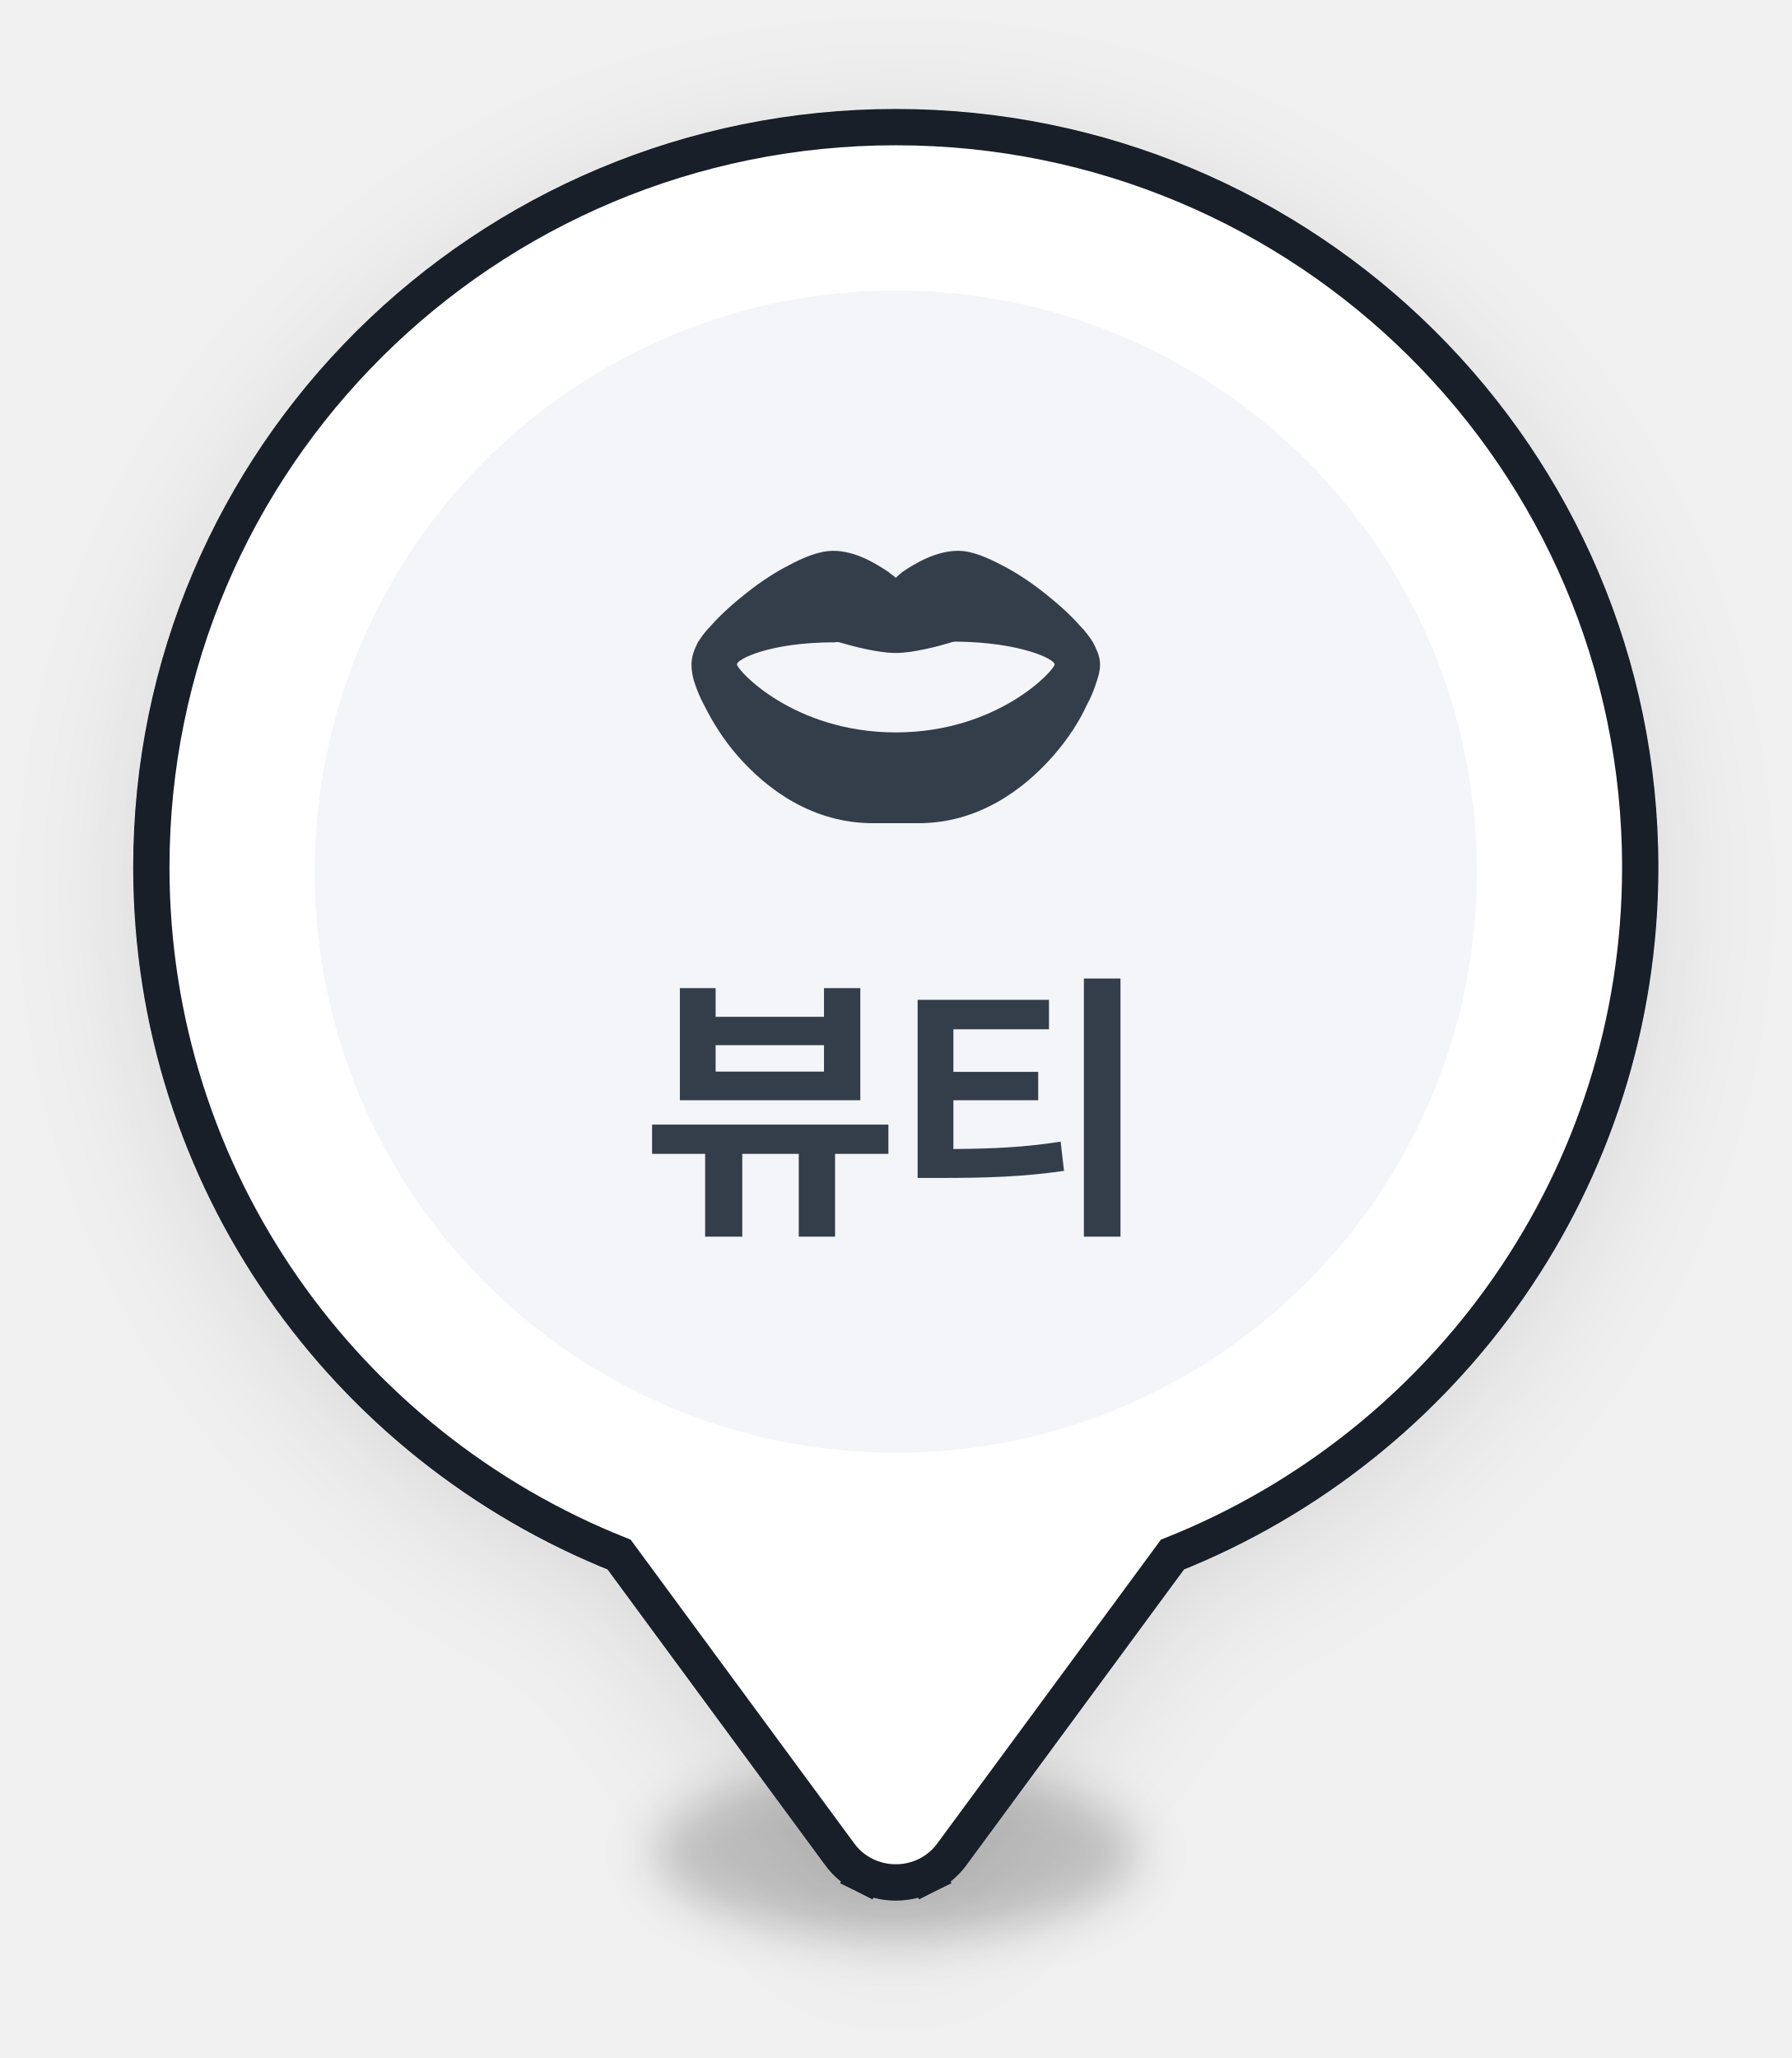
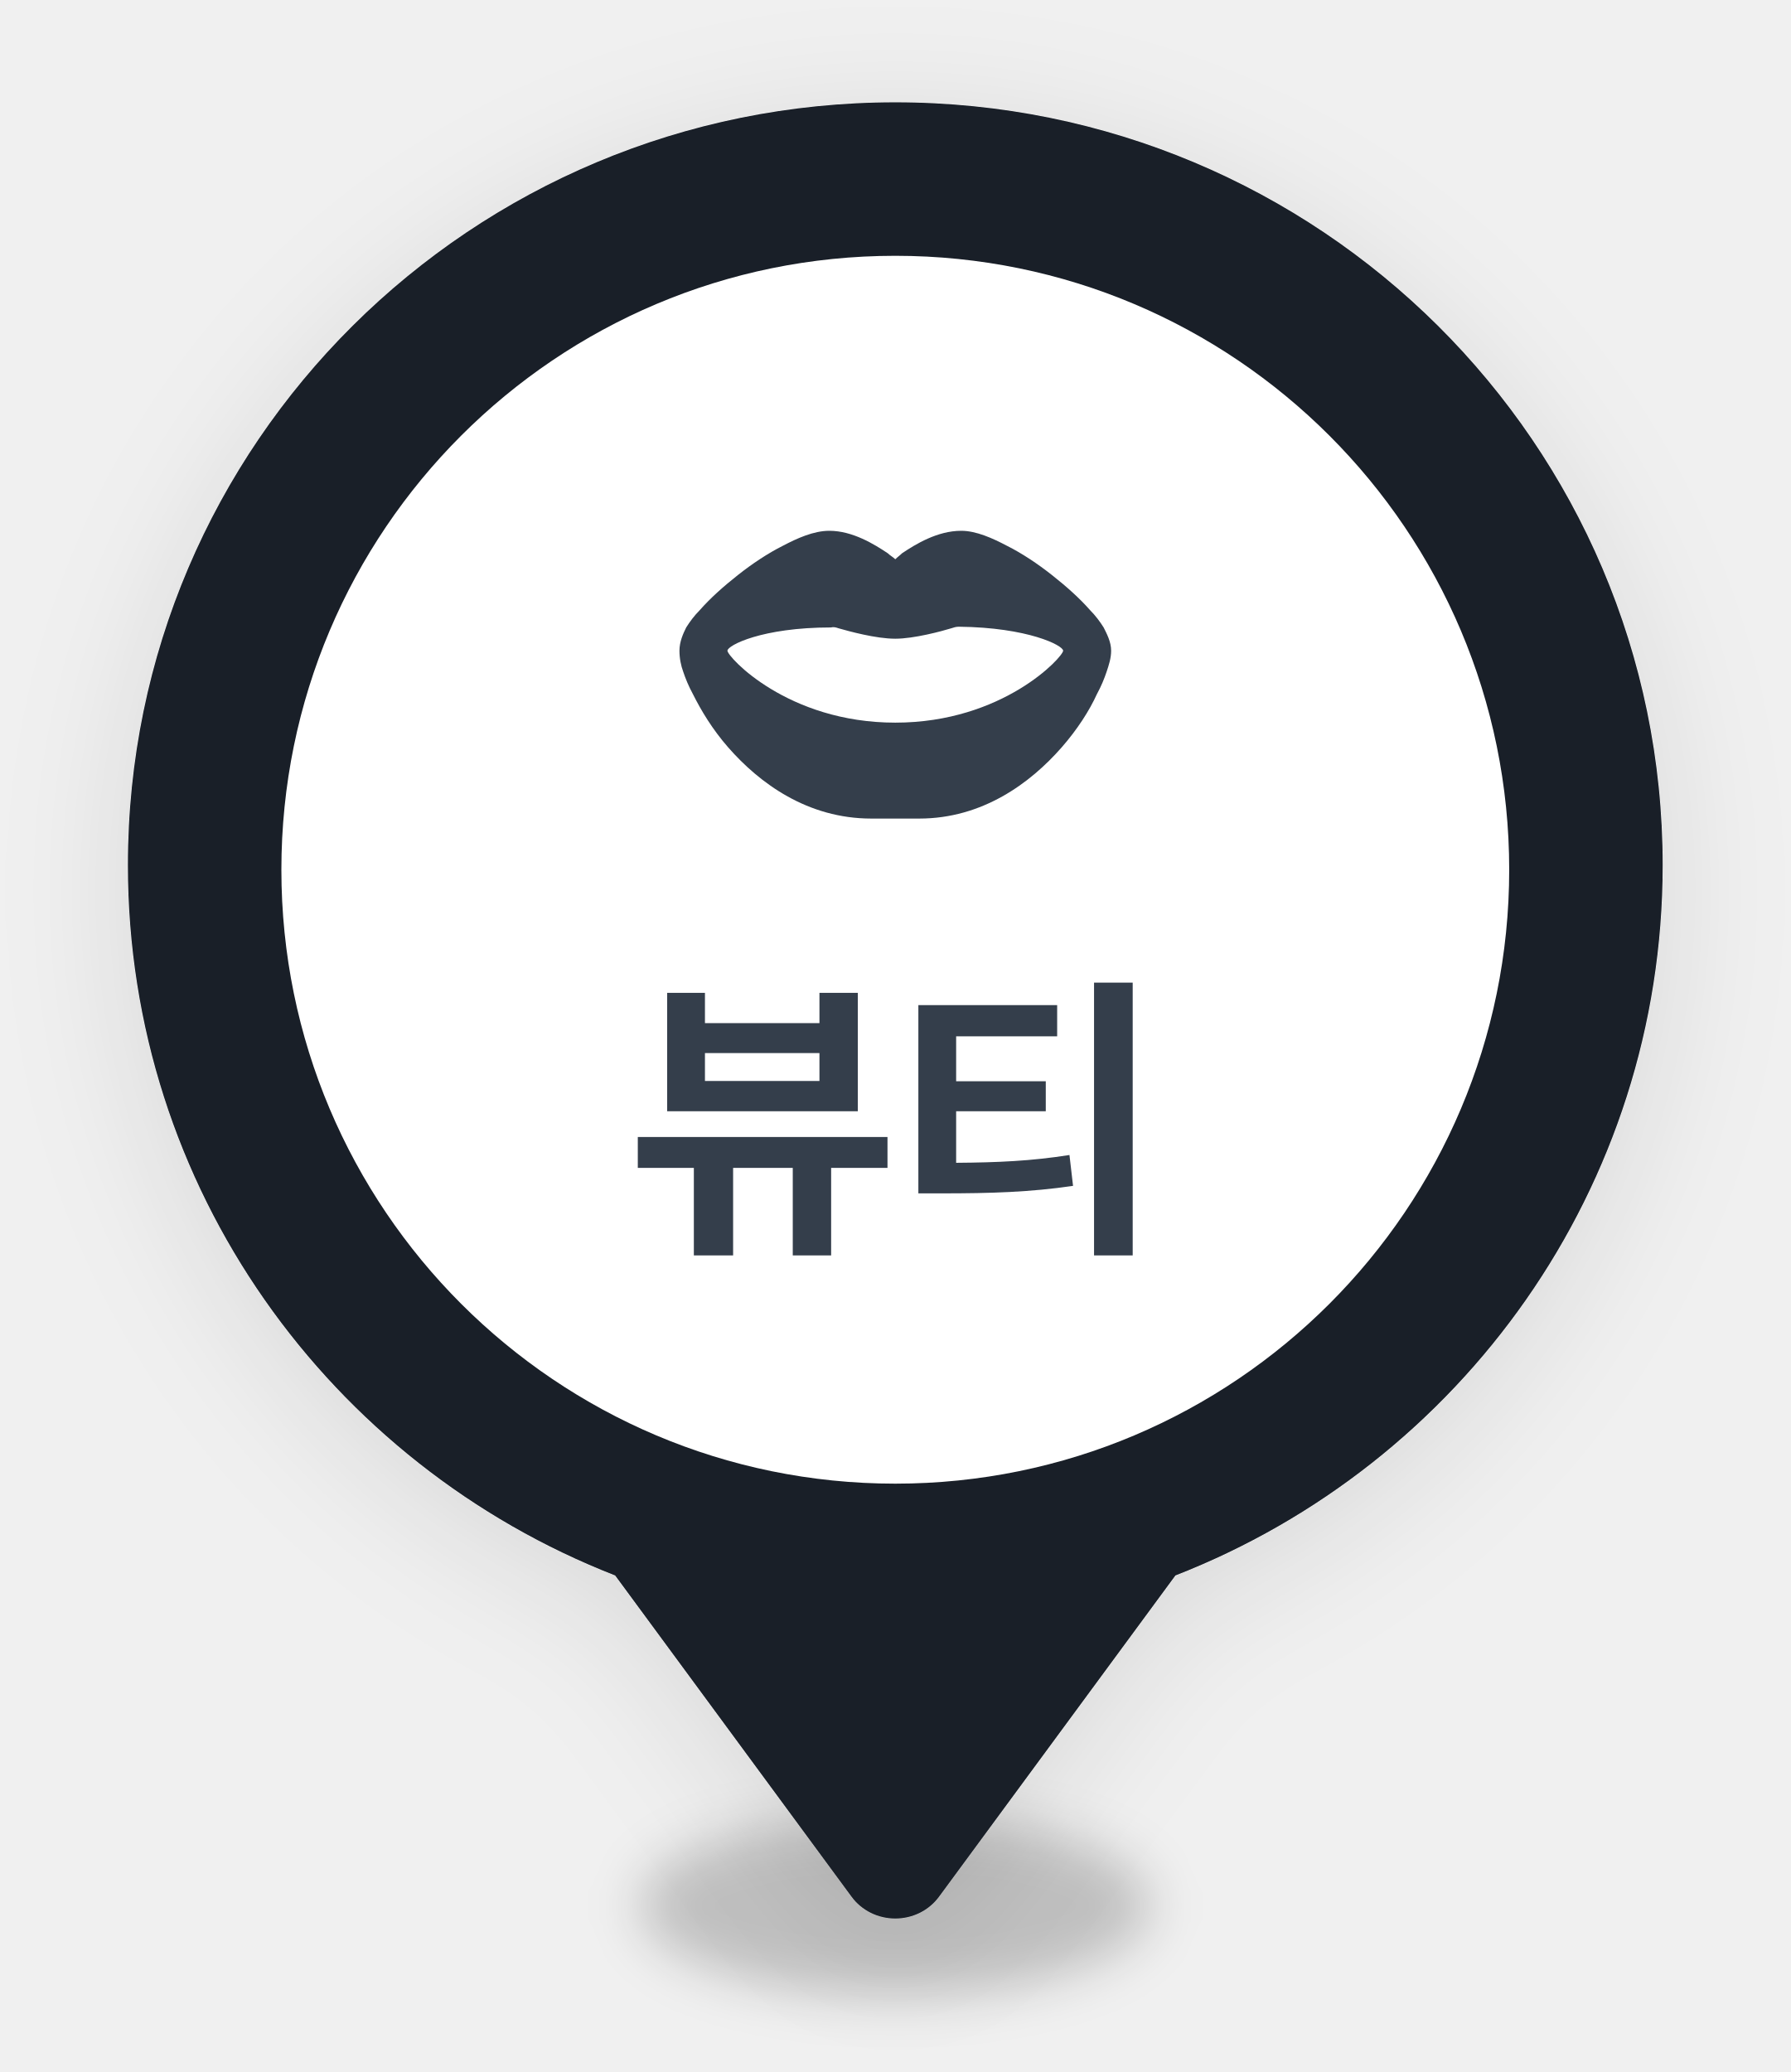
- <svg xmlns="http://www.w3.org/2000/svg" width="74" height="85" viewBox="0 0 74 85" fill="none">
-   <g filter="url(#filter0_f_170_6910)">
-     <ellipse cx="37" cy="76.5" rx="10" ry="3.5" fill="black" fill-opacity="0.2" />
+ <svg xmlns="http://www.w3.org/2000/svg" width="70" height="81" viewBox="0 0 70 81" fill="none">
+   <g filter="url(#filter0_f_173_13223)">
+     <ellipse cx="35" cy="74.5" rx="10" ry="3.5" fill="black" fill-opacity="0.2" />
  </g>
-   <g filter="url(#filter1_d_170_6910)">
-     <path fill-rule="evenodd" clip-rule="evenodd" d="M37 6C53.569 6 67 19.351 67 35.82C67 48.447 59.104 59.242 47.952 63.59L38.709 76.149C38.516 76.412 38.26 76.626 37.963 76.775C37.665 76.923 37.335 77 37 77C36.665 77 36.335 76.923 36.037 76.775C35.74 76.626 35.484 76.412 35.291 76.149L26.048 63.59C14.896 59.242 7 48.447 7 35.82C7 19.351 20.431 6 37 6Z" fill="white" />
-     <path d="M35.703 77.446L36.037 76.775L35.703 77.446C36.105 77.646 36.55 77.75 37 77.75C37.45 77.75 37.895 77.646 38.297 77.446L37.963 76.775L38.297 77.446C38.699 77.246 39.048 76.954 39.313 76.593C39.313 76.593 39.313 76.593 39.314 76.592L48.428 64.209C59.749 59.701 67.75 48.692 67.75 35.82C67.75 18.932 53.978 5.25 37 5.25C20.021 5.25 6.25 18.932 6.25 35.82C6.25 48.692 14.251 59.701 25.572 64.209L34.686 76.592C34.686 76.592 34.686 76.592 34.686 76.592C34.951 76.954 35.301 77.246 35.703 77.446Z" stroke="#191F28" stroke-width="1.5" />
+   <g filter="url(#filter1_d_173_13223)">
+     <path fill-rule="evenodd" clip-rule="evenodd" d="M35 4C51.569 4 65 17.351 65 33.82C65 46.447 57.104 57.242 45.952 61.59L36.709 74.149C36.516 74.412 36.26 74.626 35.963 74.775C35.665 74.923 35.335 75 35 75C34.665 75 34.335 74.923 34.037 74.775C33.74 74.626 33.484 74.412 33.291 74.149L24.048 61.59C12.896 57.242 5 46.447 5 33.82C5 17.351 18.431 4 35 4Z" fill="#191F28" />
  </g>
-   <path d="M61 36C61 22.745 50.255 12 37 12C23.745 12 13 22.745 13 36C13 49.255 23.745 60 37 60C50.255 60 61 49.255 61 36Z" fill="#F3F5F8" />
-   <path d="M37 23.863C37.088 23.775 37.176 23.717 37.264 23.629C37.791 23.277 38.641 22.75 39.578 22.75C40.164 22.75 40.809 23.043 41.365 23.336C41.951 23.629 42.566 24.039 43.123 24.479C43.68 24.918 44.207 25.387 44.617 25.855C44.822 26.061 44.998 26.295 45.145 26.529C45.262 26.764 45.438 27.086 45.438 27.438C45.438 27.73 45.35 27.994 45.262 28.258C45.174 28.521 45.057 28.814 44.881 29.137C44.588 29.781 44.119 30.514 43.504 31.217C42.273 32.623 40.398 34 37.938 34H36.062C33.572 34 31.697 32.623 30.467 31.217C29.852 30.514 29.412 29.781 29.09 29.137C28.914 28.814 28.797 28.521 28.709 28.258C28.621 28.023 28.562 27.73 28.562 27.438C28.562 27.086 28.709 26.764 28.826 26.529C28.973 26.295 29.148 26.061 29.354 25.855C29.764 25.387 30.291 24.918 30.848 24.479C31.404 24.039 32.02 23.629 32.605 23.336C33.162 23.043 33.807 22.75 34.422 22.75C35.33 22.75 36.18 23.277 36.707 23.629C36.795 23.717 36.912 23.775 37 23.863ZM30.438 27.438C30.438 27.672 32.781 30.25 37 30.25C41.219 30.25 43.562 27.672 43.562 27.438C43.562 27.232 42.185 26.529 39.49 26.5C39.373 26.5 39.285 26.529 39.197 26.559C38.816 26.676 37.732 26.969 37 26.969C36.238 26.969 35.184 26.676 34.773 26.559C34.685 26.529 34.598 26.5 34.48 26.529C31.785 26.529 30.438 27.232 30.438 27.438Z" fill="#343E4B" />
-   <path d="M36.695 46.449V47.656H34.492V51.078H32.992V47.656H30.66V51.078H29.125V47.656H26.934V46.449H36.695ZM29.559 40.812V41.996H34.035V40.812H35.535V45.441H28.082V40.812H29.559ZM29.559 44.258H34.035V43.168H29.559V44.258ZM43.328 41.293V42.512H39.379V44.27H42.883V45.441H39.379V47.457C41.014 47.445 42.32 47.387 43.809 47.152L43.949 48.359C42.273 48.605 40.738 48.652 38.816 48.652H37.902V41.293H43.328ZM46.281 40.414V51.078H44.77V40.414H46.281Z" fill="#343E4B" />
+   <path d="M59 34C59 20.745 48.255 10 35 10C21.745 10 11 20.745 11 34C11 47.255 21.745 58 35 58C48.255 58 59 47.255 59 34Z" fill="white" />
+   <path d="M35 21.863C35.088 21.775 35.176 21.717 35.264 21.629C35.791 21.277 36.641 20.75 37.578 20.75C38.164 20.75 38.809 21.043 39.365 21.336C39.951 21.629 40.566 22.039 41.123 22.479C41.68 22.918 42.207 23.387 42.617 23.855C42.822 24.061 42.998 24.295 43.145 24.529C43.262 24.764 43.438 25.086 43.438 25.438C43.438 25.73 43.35 25.994 43.262 26.258C43.174 26.521 43.057 26.814 42.881 27.137C42.588 27.781 42.119 28.514 41.504 29.217C40.273 30.623 38.398 32 35.938 32H34.062C31.572 32 29.697 30.623 28.467 29.217C27.852 28.514 27.412 27.781 27.09 27.137C26.914 26.814 26.797 26.521 26.709 26.258C26.621 26.023 26.562 25.73 26.562 25.438C26.562 25.086 26.709 24.764 26.826 24.529C26.973 24.295 27.148 24.061 27.354 23.855C27.764 23.387 28.291 22.918 28.848 22.479C29.404 22.039 30.02 21.629 30.605 21.336C31.162 21.043 31.807 20.75 32.422 20.75C33.33 20.75 34.18 21.277 34.707 21.629C34.795 21.717 34.912 21.775 35 21.863ZM28.438 25.438C28.438 25.672 30.781 28.25 35 28.25C39.219 28.25 41.562 25.672 41.562 25.438C41.562 25.232 40.185 24.529 37.49 24.5C37.373 24.5 37.285 24.529 37.197 24.559C36.816 24.676 35.732 24.969 35 24.969C34.238 24.969 33.184 24.676 32.773 24.559C32.685 24.529 32.598 24.5 32.48 24.529C29.785 24.529 28.438 25.232 28.438 25.438Z" fill="#343E4B" />
+   <path d="M34.695 44.449V45.656H32.492V49.078H30.992V45.656H28.66V49.078H27.125V45.656H24.934V44.449H34.695ZM27.559 38.812V39.996H32.035V38.812H33.535V43.441H26.082V38.812H27.559ZM27.559 42.258H32.035V41.168H27.559V42.258ZM41.328 39.293V40.512H37.379V42.27H40.883V43.441H37.379V45.457C39.014 45.445 40.32 45.387 41.809 45.152L41.949 46.359C40.273 46.605 38.738 46.652 36.816 46.652H35.902V39.293H41.328ZM44.281 38.414V49.078H42.77V38.414H44.281Z" fill="#343E4B" />
  <defs>
-     <filter id="filter0_f_170_6910" x="25" y="71" width="24" height="11" filterUnits="userSpaceOnUse" color-interpolation-filters="sRGB">
+     <filter id="filter0_f_173_13223" x="23" y="69" width="24" height="11" filterUnits="userSpaceOnUse" color-interpolation-filters="sRGB">
      <feFlood flood-opacity="0" result="BackgroundImageFix" />
      <feBlend mode="normal" in="SourceGraphic" in2="BackgroundImageFix" result="shape" />
-       <feGaussianBlur stdDeviation="1" result="effect1_foregroundBlur_170_6910" />
+       <feGaussianBlur stdDeviation="1" result="effect1_foregroundBlur_173_13223" />
    </filter>
-     <filter id="filter1_d_170_6910" x="0.5" y="0.5" width="73" height="84" filterUnits="userSpaceOnUse" color-interpolation-filters="sRGB">
+     <filter id="filter1_d_173_13223" x="0" y="0" width="70" height="81" filterUnits="userSpaceOnUse" color-interpolation-filters="sRGB">
      <feFlood flood-opacity="0" result="BackgroundImageFix" />
      <feColorMatrix in="SourceAlpha" type="matrix" values="0 0 0 0 0 0 0 0 0 0 0 0 0 0 0 0 0 0 127 0" result="hardAlpha" />
      <feOffset dy="1" />
      <feGaussianBlur stdDeviation="2.5" />
      <feComposite in2="hardAlpha" operator="out" />
      <feColorMatrix type="matrix" values="0 0 0 0 0 0 0 0 0 0 0 0 0 0 0 0 0 0 0.1 0" />
-       <feBlend mode="normal" in2="BackgroundImageFix" result="effect1_dropShadow_170_6910" />
-       <feBlend mode="normal" in="SourceGraphic" in2="effect1_dropShadow_170_6910" result="shape" />
+       <feBlend mode="normal" in2="BackgroundImageFix" result="effect1_dropShadow_173_13223" />
+       <feBlend mode="normal" in="SourceGraphic" in2="effect1_dropShadow_173_13223" result="shape" />
    </filter>
  </defs>
</svg>
